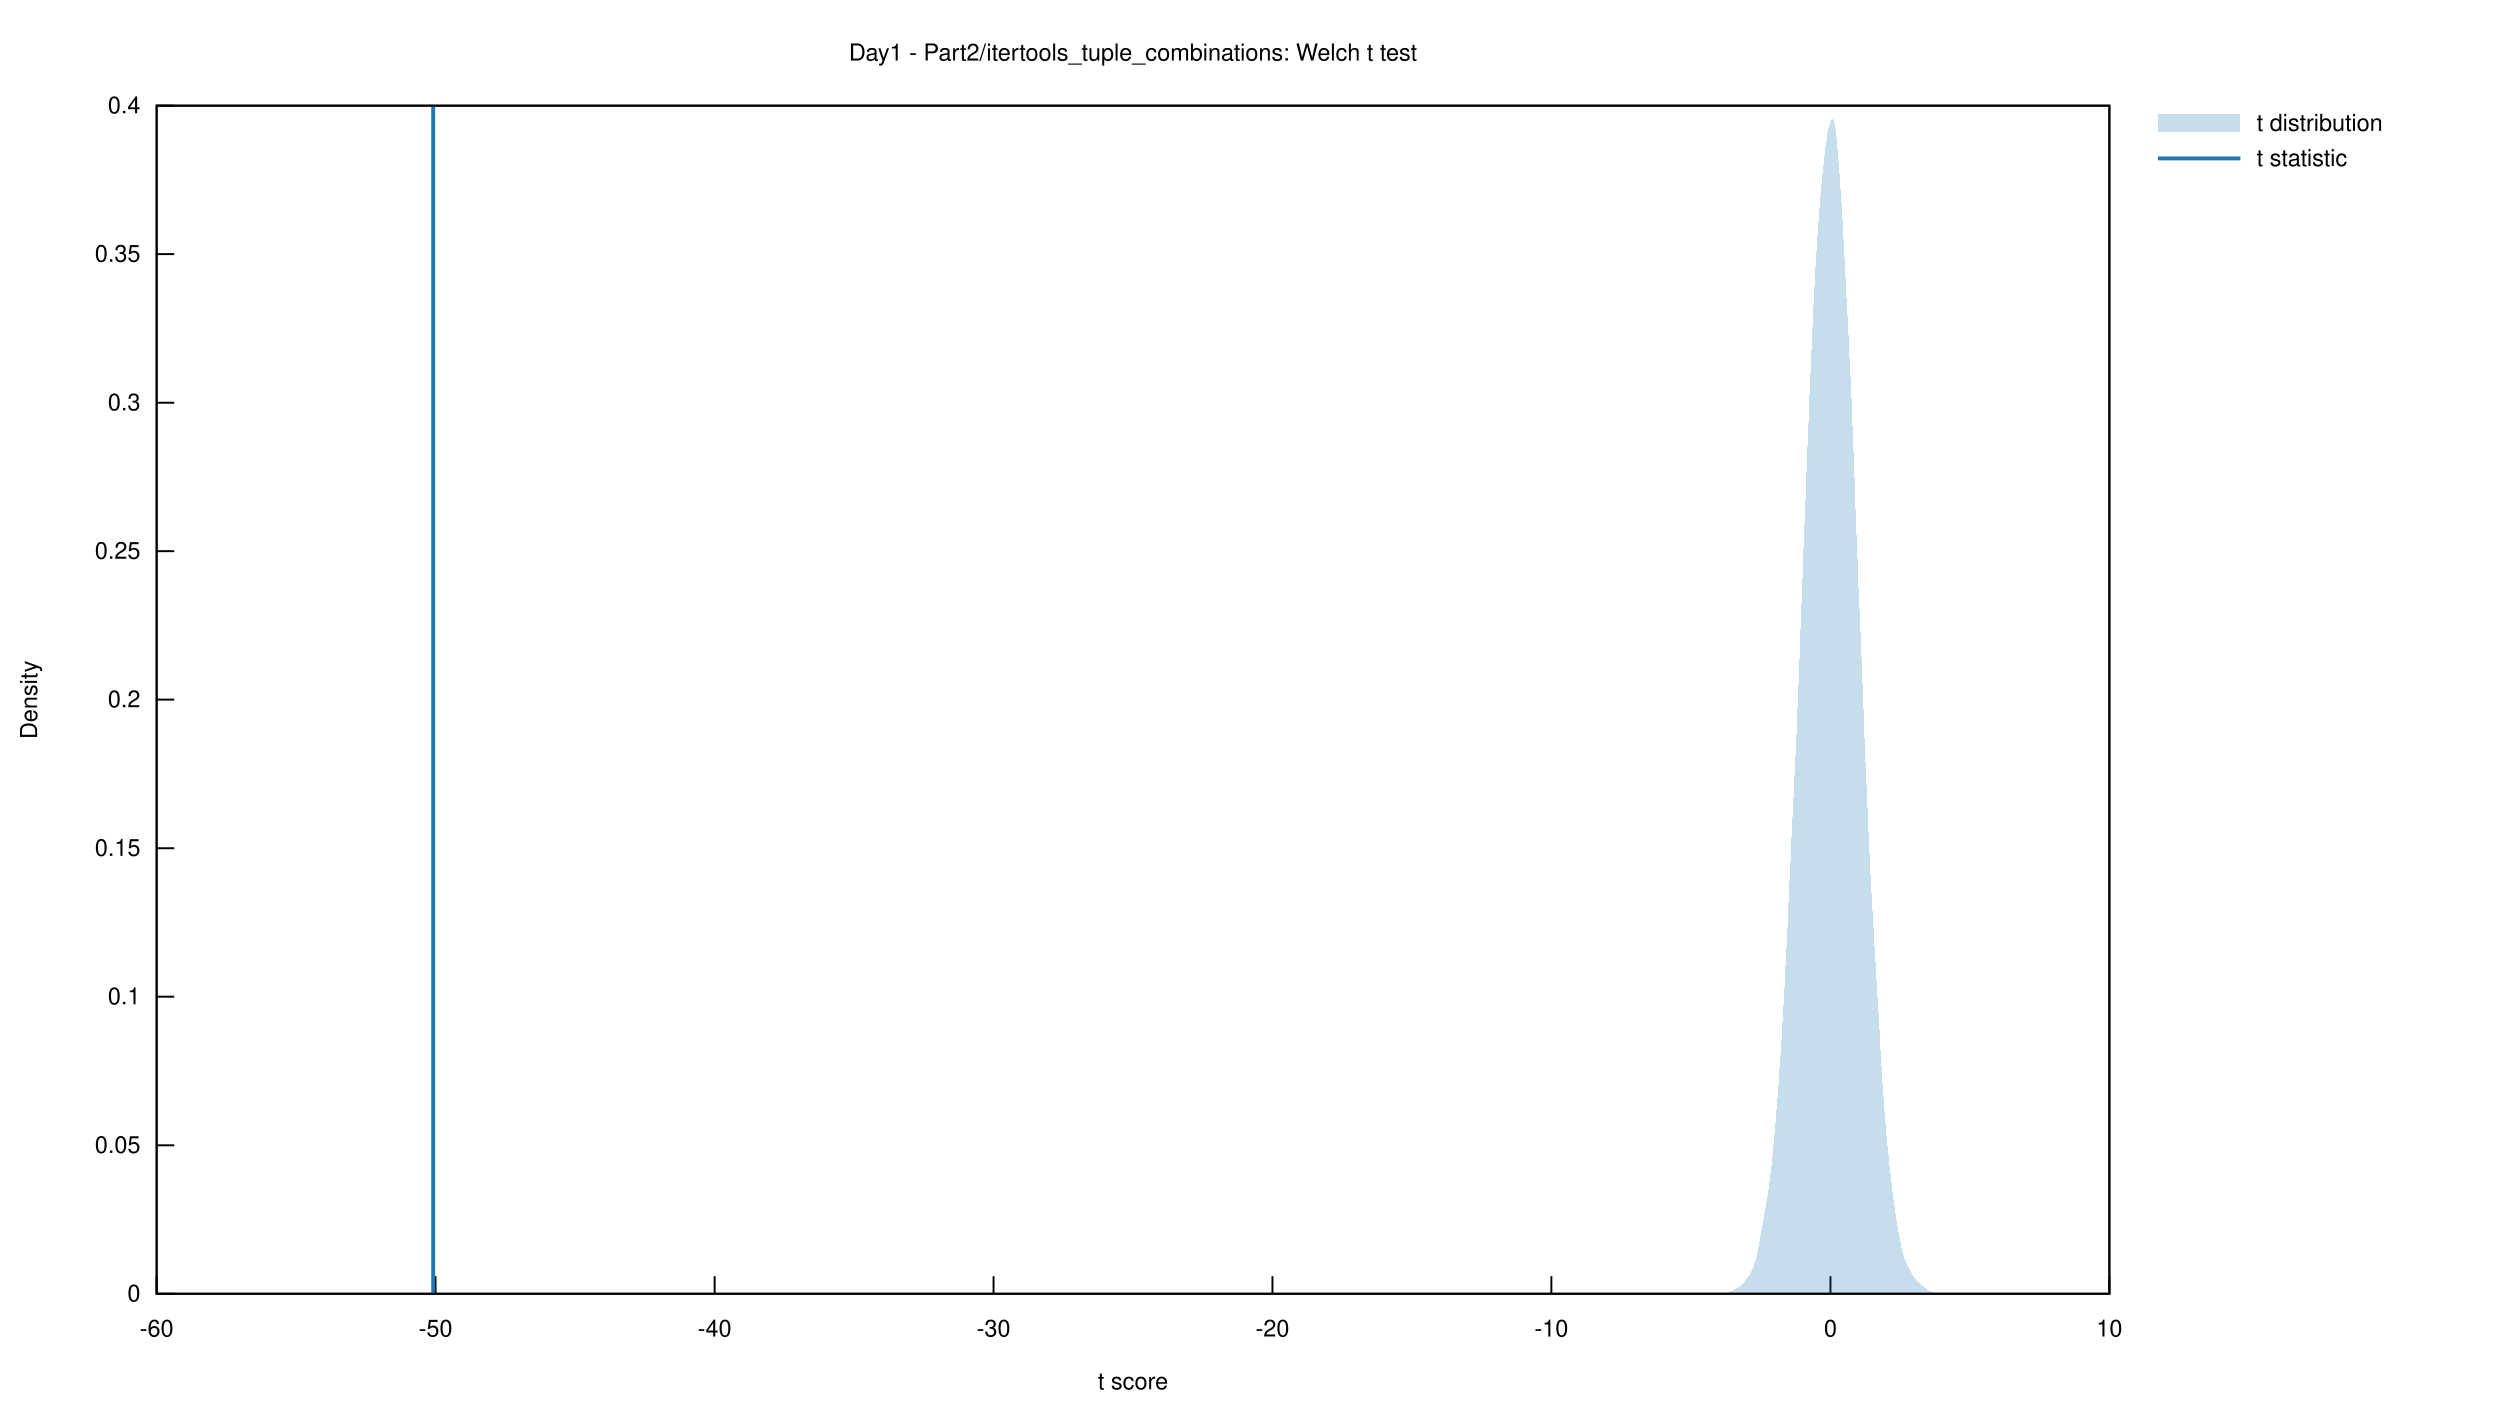
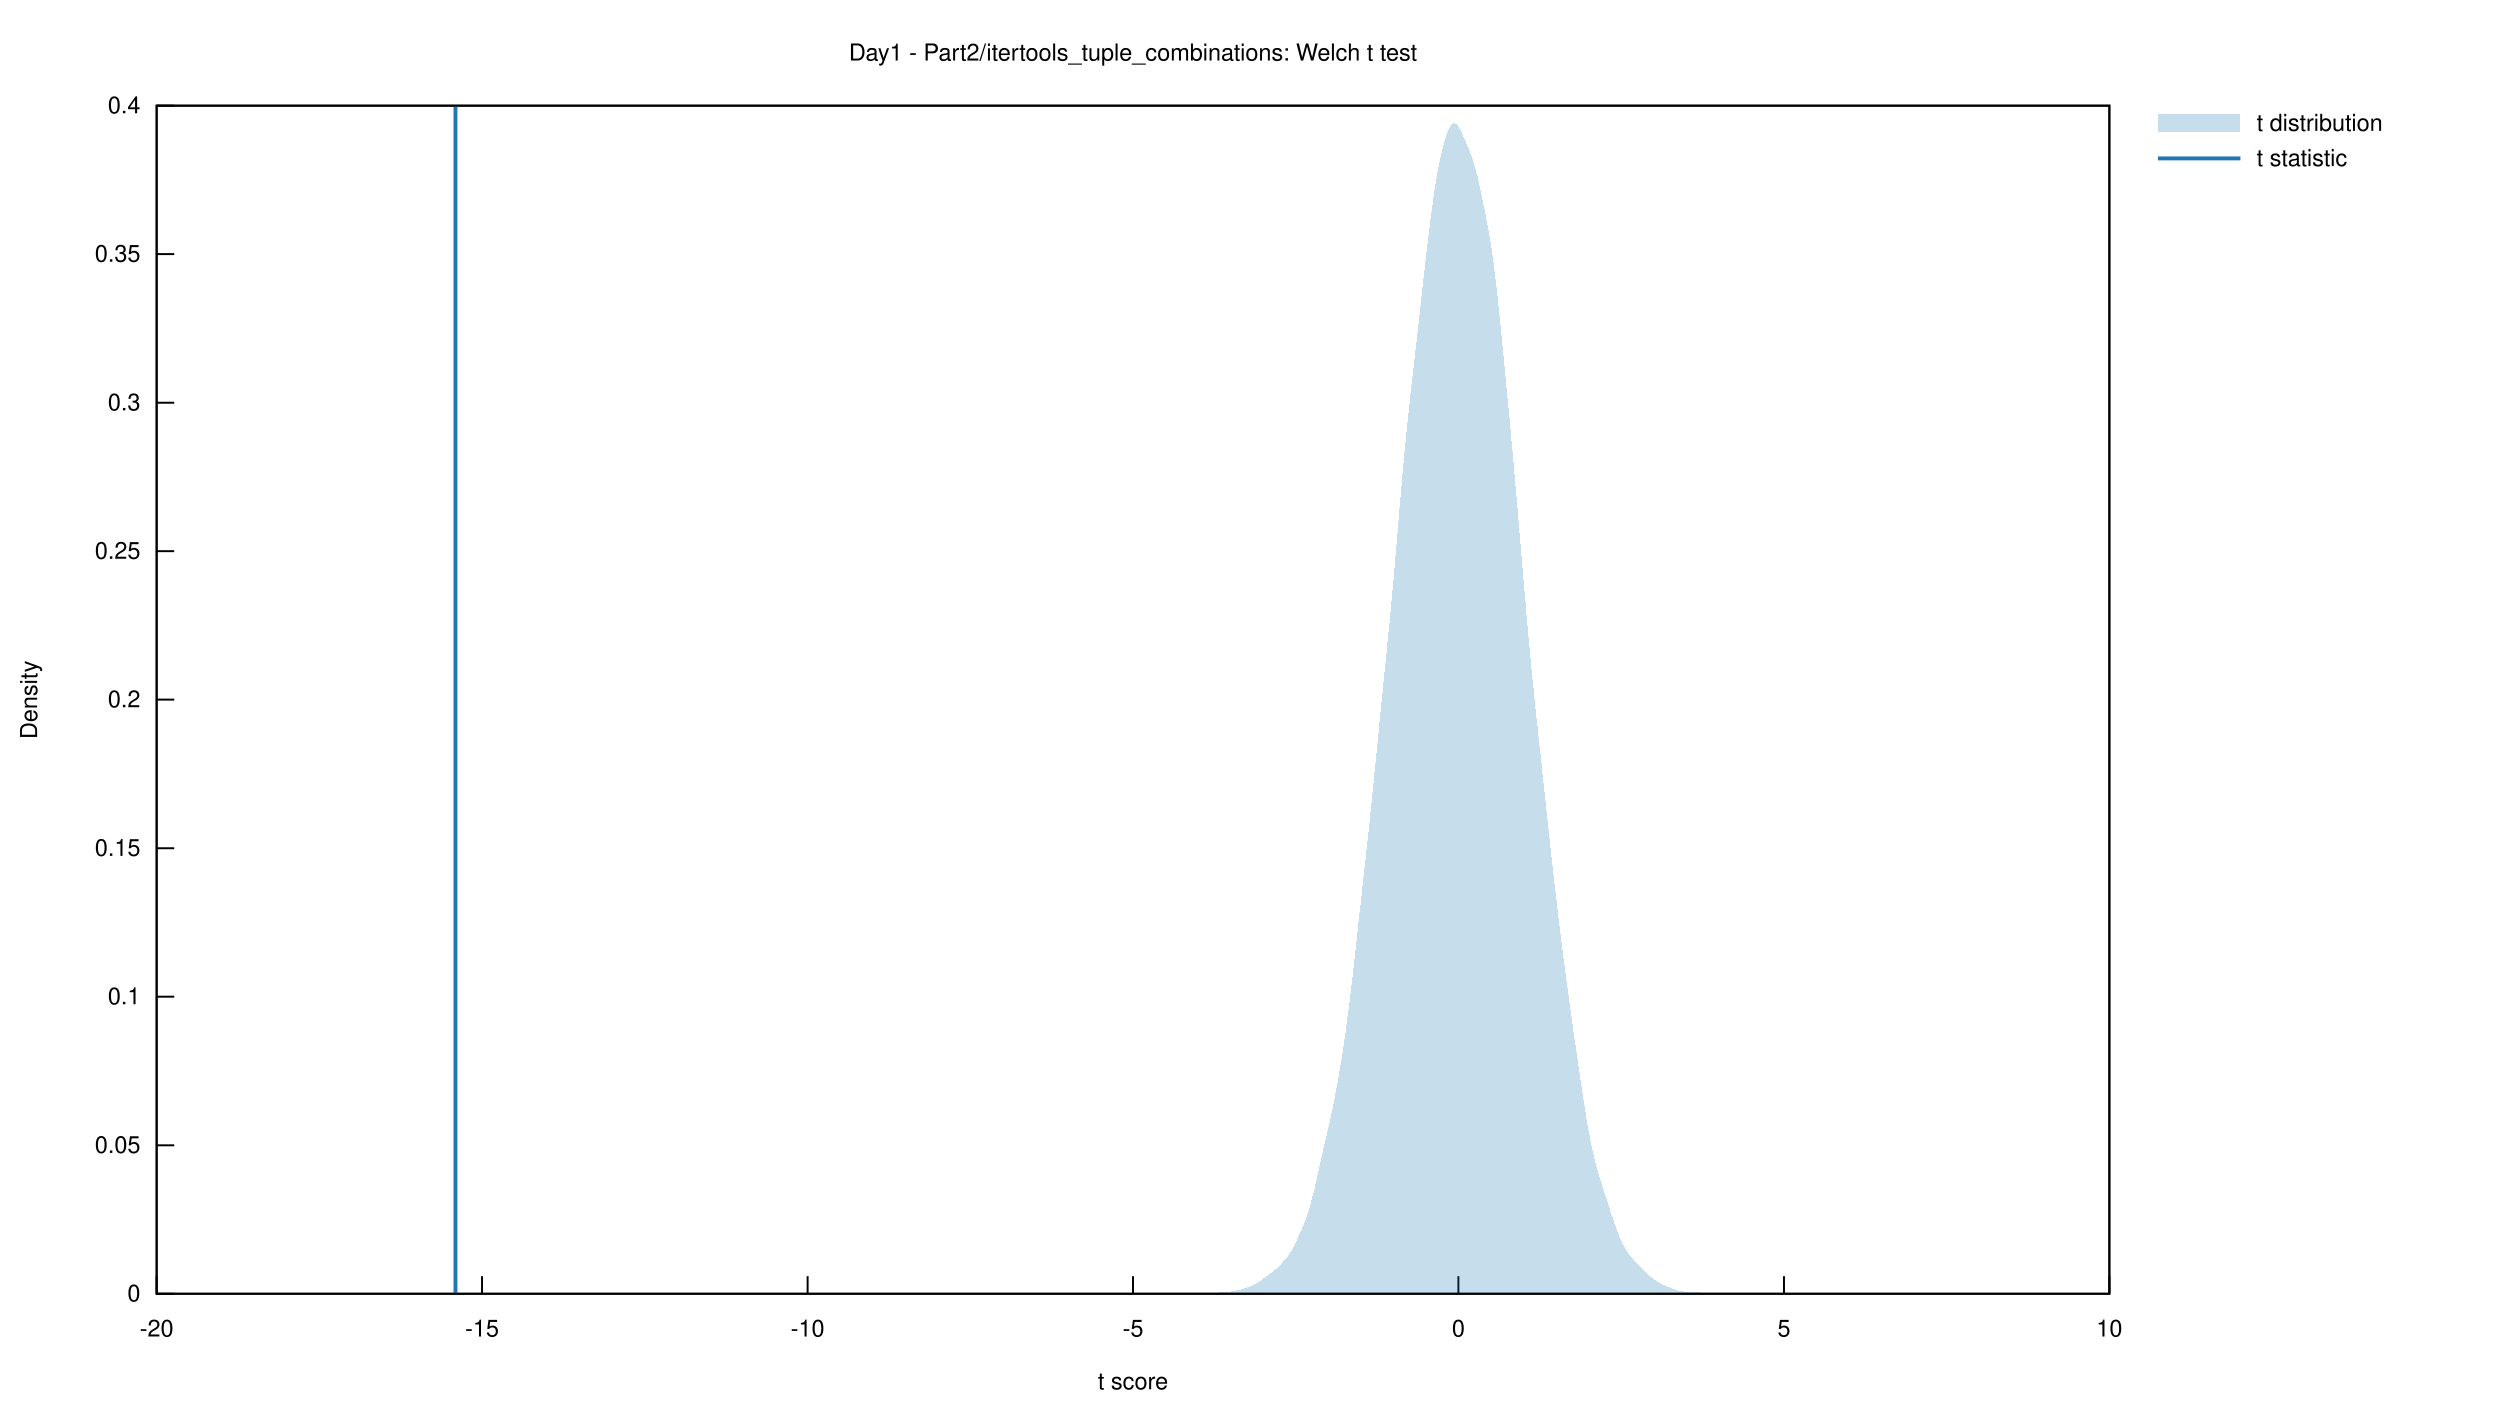
<svg xmlns="http://www.w3.org/2000/svg" xmlns:xlink="http://www.w3.org/1999/xlink" viewBox="0 0 1280 720">
  <g id="gnuplot_canvas">
    <rect x="0" y="0" width="1280" height="720" fill="none" />
    <defs>
      <circle id="gpDot" r="0.5" stroke-width="0.5" stroke="currentColor" />
      <path id="gpPt0" stroke-width="0.222" stroke="currentColor" d="M-1,0 h2 M0,-1 v2" />
      <path id="gpPt1" stroke-width="0.222" stroke="currentColor" d="M-1,-1 L1,1 M1,-1 L-1,1" />
      <path id="gpPt2" stroke-width="0.222" stroke="currentColor" d="M-1,0 L1,0 M0,-1 L0,1 M-1,-1 L1,1 M-1,1 L1,-1" />
      <rect id="gpPt3" stroke-width="0.222" stroke="currentColor" x="-1" y="-1" width="2" height="2" />
      <rect id="gpPt4" stroke-width="0.222" stroke="currentColor" fill="currentColor" x="-1" y="-1" width="2" height="2" />
      <circle id="gpPt5" stroke-width="0.222" stroke="currentColor" cx="0" cy="0" r="1" />
      <use xlink:href="#gpPt5" id="gpPt6" fill="currentColor" stroke="none" />
      <path id="gpPt7" stroke-width="0.222" stroke="currentColor" d="M0,-1.33 L-1.33,0.67 L1.33,0.67 z" />
      <use xlink:href="#gpPt7" id="gpPt8" fill="currentColor" stroke="none" />
      <use xlink:href="#gpPt7" id="gpPt9" stroke="currentColor" transform="rotate(180)" />
      <use xlink:href="#gpPt9" id="gpPt10" fill="currentColor" stroke="none" />
      <use xlink:href="#gpPt3" id="gpPt11" stroke="currentColor" transform="rotate(45)" />
      <use xlink:href="#gpPt11" id="gpPt12" fill="currentColor" stroke="none" />
      <path id="gpPt13" stroke-width="0.222" stroke="currentColor" d="M0,1.330 L1.265,0.411 L0.782,-1.067 L-0.782,-1.076 L-1.265,0.411 z" />
      <use xlink:href="#gpPt13" id="gpPt14" fill="currentColor" stroke="none" />
      <filter id="textbox" filterUnits="objectBoundingBox" x="0" y="0" height="1" width="1">
        <feFlood flood-color="white" flood-opacity="1" result="bgnd" />
        <feComposite in="SourceGraphic" in2="bgnd" operator="atop" />
      </filter>
      <filter id="greybox" filterUnits="objectBoundingBox" x="0" y="0" height="1" width="1">
        <feFlood flood-color="lightgrey" flood-opacity="1" result="grey" />
        <feComposite in="SourceGraphic" in2="grey" operator="atop" />
      </filter>
    </defs>
    <g fill="none" color="white" stroke="currentColor" stroke-width="1.00" stroke-linecap="butt" stroke-linejoin="miter">
</g>
    <g fill="none" color="black" stroke="currentColor" stroke-width="1.00" stroke-linecap="butt" stroke-linejoin="miter">
      <path stroke="black" d="M80.2,662.4 L89.2,662.4  " />
      <g transform="translate(71.9,666.3)" stroke="none" fill="black" font-family="Helvetica" font-size="12.00" text-anchor="end">
        <text>
          <tspan font-family="Helvetica"> 0</tspan>
        </text>
      </g>
    </g>
    <g fill="none" color="black" stroke="currentColor" stroke-width="1.00" stroke-linecap="butt" stroke-linejoin="miter">
      <path stroke="black" d="M80.2,586.4 L89.2,586.4  " />
      <g transform="translate(71.9,590.3)" stroke="none" fill="black" font-family="Helvetica" font-size="12.00" text-anchor="end">
        <text>
          <tspan font-family="Helvetica"> 0.05</tspan>
        </text>
      </g>
    </g>
    <g fill="none" color="black" stroke="currentColor" stroke-width="1.00" stroke-linecap="butt" stroke-linejoin="miter">
      <path stroke="black" d="M80.2,510.3 L89.2,510.3  " />
      <g transform="translate(71.9,514.2)" stroke="none" fill="black" font-family="Helvetica" font-size="12.00" text-anchor="end">
        <text>
          <tspan font-family="Helvetica"> 0.1</tspan>
        </text>
      </g>
    </g>
    <g fill="none" color="black" stroke="currentColor" stroke-width="1.00" stroke-linecap="butt" stroke-linejoin="miter">
      <path stroke="black" d="M80.2,434.3 L89.2,434.3  " />
      <g transform="translate(71.9,438.2)" stroke="none" fill="black" font-family="Helvetica" font-size="12.00" text-anchor="end">
        <text>
          <tspan font-family="Helvetica"> 0.15</tspan>
        </text>
      </g>
    </g>
    <g fill="none" color="black" stroke="currentColor" stroke-width="1.00" stroke-linecap="butt" stroke-linejoin="miter">
      <path stroke="black" d="M80.2,358.2 L89.2,358.2  " />
      <g transform="translate(71.9,362.1)" stroke="none" fill="black" font-family="Helvetica" font-size="12.00" text-anchor="end">
        <text>
          <tspan font-family="Helvetica"> 0.2</tspan>
        </text>
      </g>
    </g>
    <g fill="none" color="black" stroke="currentColor" stroke-width="1.00" stroke-linecap="butt" stroke-linejoin="miter">
      <path stroke="black" d="M80.2,282.2 L89.2,282.2  " />
      <g transform="translate(71.9,286.1)" stroke="none" fill="black" font-family="Helvetica" font-size="12.00" text-anchor="end">
        <text>
          <tspan font-family="Helvetica"> 0.25</tspan>
        </text>
      </g>
    </g>
    <g fill="none" color="black" stroke="currentColor" stroke-width="1.00" stroke-linecap="butt" stroke-linejoin="miter">
      <path stroke="black" d="M80.2,206.2 L89.2,206.2  " />
      <g transform="translate(71.9,210.1)" stroke="none" fill="black" font-family="Helvetica" font-size="12.00" text-anchor="end">
        <text>
          <tspan font-family="Helvetica"> 0.3</tspan>
        </text>
      </g>
    </g>
    <g fill="none" color="black" stroke="currentColor" stroke-width="1.00" stroke-linecap="butt" stroke-linejoin="miter">
      <path stroke="black" d="M80.2,130.1 L89.2,130.1  " />
      <g transform="translate(71.9,134.0)" stroke="none" fill="black" font-family="Helvetica" font-size="12.00" text-anchor="end">
        <text>
          <tspan font-family="Helvetica"> 0.35</tspan>
        </text>
      </g>
    </g>
    <g fill="none" color="black" stroke="currentColor" stroke-width="1.00" stroke-linecap="butt" stroke-linejoin="miter">
      <path stroke="black" d="M80.2,54.1 L89.2,54.1  " />
      <g transform="translate(71.9,58.0)" stroke="none" fill="black" font-family="Helvetica" font-size="12.00" text-anchor="end">
        <text>
          <tspan font-family="Helvetica"> 0.4</tspan>
        </text>
      </g>
    </g>
    <g fill="none" color="black" stroke="currentColor" stroke-width="1.00" stroke-linecap="butt" stroke-linejoin="miter">
      <path stroke="black" d="M80.2,662.4 L80.2,653.4  " />
      <g transform="translate(80.2,684.3)" stroke="none" fill="black" font-family="Helvetica" font-size="12.00" text-anchor="middle">
        <text>
-           <tspan font-family="Helvetica">-60</tspan>
-         </text>
-       </g>
-     </g>
-     <g fill="none" color="black" stroke="currentColor" stroke-width="1.00" stroke-linecap="butt" stroke-linejoin="miter">
-       <path stroke="black" d="M223.0,662.4 L223.0,653.4  " />
-       <g transform="translate(223.0,684.3)" stroke="none" fill="black" font-family="Helvetica" font-size="12.00" text-anchor="middle">
-         <text>
-           <tspan font-family="Helvetica">-50</tspan>
-         </text>
-       </g>
-     </g>
-     <g fill="none" color="black" stroke="currentColor" stroke-width="1.00" stroke-linecap="butt" stroke-linejoin="miter">
-       <path stroke="black" d="M365.9,662.4 L365.9,653.4  " />
-       <g transform="translate(365.9,684.3)" stroke="none" fill="black" font-family="Helvetica" font-size="12.00" text-anchor="middle">
-         <text>
-           <tspan font-family="Helvetica">-40</tspan>
-         </text>
-       </g>
-     </g>
-     <g fill="none" color="black" stroke="currentColor" stroke-width="1.00" stroke-linecap="butt" stroke-linejoin="miter">
-       <path stroke="black" d="M508.7,662.4 L508.7,653.4  " />
-       <g transform="translate(508.7,684.3)" stroke="none" fill="black" font-family="Helvetica" font-size="12.00" text-anchor="middle">
-         <text>
-           <tspan font-family="Helvetica">-30</tspan>
-         </text>
-       </g>
-     </g>
-     <g fill="none" color="black" stroke="currentColor" stroke-width="1.00" stroke-linecap="butt" stroke-linejoin="miter">
-       <path stroke="black" d="M651.5,662.4 L651.5,653.4  " />
-       <g transform="translate(651.5,684.3)" stroke="none" fill="black" font-family="Helvetica" font-size="12.00" text-anchor="middle">
-         <text>
          <tspan font-family="Helvetica">-20</tspan>
        </text>
      </g>
    </g>
    <g fill="none" color="black" stroke="currentColor" stroke-width="1.00" stroke-linecap="butt" stroke-linejoin="miter">
-       <path stroke="black" d="M794.3,662.4 L794.3,653.4  " />
-       <g transform="translate(794.3,684.3)" stroke="none" fill="black" font-family="Helvetica" font-size="12.00" text-anchor="middle">
+       <path stroke="black" d="M246.8,662.4 L246.8,653.4  " />
+       <g transform="translate(246.8,684.3)" stroke="none" fill="black" font-family="Helvetica" font-size="12.00" text-anchor="middle">
+         <text>
+           <tspan font-family="Helvetica">-15</tspan>
+         </text>
+       </g>
+     </g>
+     <g fill="none" color="black" stroke="currentColor" stroke-width="1.00" stroke-linecap="butt" stroke-linejoin="miter">
+       <path stroke="black" d="M413.5,662.4 L413.5,653.4  " />
+       <g transform="translate(413.5,684.3)" stroke="none" fill="black" font-family="Helvetica" font-size="12.00" text-anchor="middle">
        <text>
          <tspan font-family="Helvetica">-10</tspan>
        </text>
      </g>
    </g>
    <g fill="none" color="black" stroke="currentColor" stroke-width="1.00" stroke-linecap="butt" stroke-linejoin="miter">
-       <path stroke="black" d="M937.2,662.4 L937.2,653.4  " />
-       <g transform="translate(937.2,684.3)" stroke="none" fill="black" font-family="Helvetica" font-size="12.00" text-anchor="middle">
+       <path stroke="black" d="M580.1,662.4 L580.1,653.4  " />
+       <g transform="translate(580.1,684.3)" stroke="none" fill="black" font-family="Helvetica" font-size="12.00" text-anchor="middle">
+         <text>
+           <tspan font-family="Helvetica">-5</tspan>
+         </text>
+       </g>
+     </g>
+     <g fill="none" color="black" stroke="currentColor" stroke-width="1.00" stroke-linecap="butt" stroke-linejoin="miter">
+       <path stroke="black" d="M746.7,662.4 L746.7,653.4  " />
+       <g transform="translate(746.7,684.3)" stroke="none" fill="black" font-family="Helvetica" font-size="12.00" text-anchor="middle">
        <text>
          <tspan font-family="Helvetica"> 0</tspan>
+         </text>
+       </g>
+     </g>
+     <g fill="none" color="black" stroke="currentColor" stroke-width="1.00" stroke-linecap="butt" stroke-linejoin="miter">
+       <path stroke="black" d="M913.4,662.4 L913.4,653.4  " />
+       <g transform="translate(913.4,684.3)" stroke="none" fill="black" font-family="Helvetica" font-size="12.00" text-anchor="middle">
+         <text>
+           <tspan font-family="Helvetica"> 5</tspan>
        </text>
      </g>
    </g>
    <g fill="none" color="black" stroke="currentColor" stroke-width="1.00" stroke-linecap="butt" stroke-linejoin="miter">
      <path stroke="black" d="M1080.0,662.4 L1080.0,653.4  " />
      <g transform="translate(1080.0,684.3)" stroke="none" fill="black" font-family="Helvetica" font-size="12.00" text-anchor="middle">
        <text>
          <tspan font-family="Helvetica"> 10</tspan>
        </text>
      </g>
    </g>
    <g fill="none" color="black" stroke="currentColor" stroke-width="1.00" stroke-linecap="butt" stroke-linejoin="miter">
</g>
    <g fill="none" color="black" stroke="currentColor" stroke-width="1.00" stroke-linecap="butt" stroke-linejoin="miter">
      <path stroke="black" d="M80.2,54.1 L80.2,662.4 L1080.0,662.4 L1080.0,54.1 L80.2,54.1 Z  " />
    </g>
    <g fill="none" color="black" stroke="currentColor" stroke-width="1.00" stroke-linecap="butt" stroke-linejoin="miter">
      <g transform="translate(19.0,358.3) rotate(270)" stroke="none" fill="black" font-family="Helvetica" font-size="12.00" text-anchor="middle">
        <text>
          <tspan font-family="Helvetica">Density</tspan>
        </text>
      </g>
    </g>
    <g fill="none" color="black" stroke="currentColor" stroke-width="1.00" stroke-linecap="butt" stroke-linejoin="miter">
      <g transform="translate(580.1,711.3)" stroke="none" fill="black" font-family="Helvetica" font-size="12.00" text-anchor="middle">
        <text>
          <tspan font-family="Helvetica">t score</tspan>
        </text>
      </g>
    </g>
    <g fill="none" color="black" stroke="currentColor" stroke-width="1.00" stroke-linecap="butt" stroke-linejoin="miter">
</g>
    <g id="gnuplot_plot_1">
      <g fill="none" color="black" stroke="currentColor" stroke-width="1.00" stroke-linecap="butt" stroke-linejoin="miter">
        <g transform="translate(1155.4,67.0)" stroke="none" fill="black" font-family="Helvetica" font-size="12.00" text-anchor="start">
          <text>
            <tspan font-family="Helvetica">t distribution</tspan>
          </text>
        </g>
      </g>
      <g fill="none" color="black" stroke="currentColor" stroke-width="1.00" stroke-linecap="butt" stroke-linejoin="miter">
        <g stroke="none" shape-rendering="crispEdges">
          <polygon fill="rgb( 31, 120, 180)" fill-opacity="0.25" points="1104.9,67.6 1147.1,67.6 1147.1,58.6 1104.9,58.6 " />
-           <polygon fill="rgb( 31, 120, 180)" fill-opacity="0.25" points="869.2,662.4 869.5,662.4 869.8,662.4 870.0,662.4 870.3,662.4 870.6,662.4 870.9,662.4 871.2,662.4 871.5,662.4 871.7,662.4 872.0,662.4 872.3,662.4 872.6,662.3 872.9,662.3 873.1,662.3 873.4,662.3 873.7,662.3 874.0,662.3 874.3,662.3 874.6,662.3 874.8,662.3 875.1,662.3 875.4,662.3 875.7,662.3 876.0,662.3 876.2,662.3 876.5,662.3 876.8,662.3 877.1,662.3 877.4,662.3 877.7,662.3 877.9,662.3 878.2,662.3 878.5,662.2 878.8,662.2 879.1,662.2 879.3,662.2 879.6,662.2 879.9,662.2 880.2,662.1 880.5,662.1 880.8,662.1 881.0,662.1 881.3,662.1 881.6,662.0 881.9,662.0 882.2,662.0 882.5,662.0 882.7,661.9 883.0,661.9 883.3,661.9 883.6,661.8 883.9,661.8 884.1,661.7 884.4,661.7 884.7,661.6 885.0,661.6 885.3,661.5 885.6,661.4 885.8,661.3 886.1,661.2 886.4,661.1 886.7,661.0 887.0,660.8 887.2,660.7 887.5,660.5 887.8,660.3 888.1,660.2 888.4,660.0 888.7,659.8 888.9,659.7 889.2,659.5 889.5,659.4 889.8,659.2 890.1,659.1 890.3,658.9 890.6,658.8 890.9,658.6 891.2,658.5 891.5,658.3 891.8,658.0 892.0,657.8 892.3,657.5 892.6,657.1 892.9,656.8 893.2,656.4 893.4,656.0 893.7,655.6 894.0,655.2 894.3,654.8 894.6,654.4 894.9,653.9 895.1,653.5 895.4,653.1 895.7,652.7 896.0,652.3 896.3,651.8 896.6,651.4 896.8,650.8 897.1,650.2 897.4,649.6 897.7,648.8 898.0,648.1 898.2,647.2 898.5,646.3 898.8,645.3 899.1,644.2 899.4,643.1 899.7,641.8 899.9,640.5 900.2,639.2 900.5,637.7 900.8,636.2 901.1,634.7 901.3,633.1 901.6,631.4 901.9,629.8 902.2,628.1 902.5,626.5 902.8,624.9 903.0,623.3 903.3,621.8 903.6,620.2 903.9,618.6 904.2,617.1 904.4,615.4 904.7,613.8 905.0,612.0 905.3,610.2 905.6,608.3 905.9,606.3 906.1,604.1 906.4,601.9 906.7,599.6 907.0,597.1 907.3,594.5 907.5,591.7 907.8,588.8 908.1,585.8 908.4,582.7 908.7,579.4 909.0,576.1 909.2,572.6 909.5,569.1 909.8,565.5 910.1,561.7 910.4,557.9 910.7,554.1 910.9,550.1 911.2,546.0 911.5,541.8 911.8,537.5 912.1,533.0 912.3,528.5 912.6,523.8 912.9,519.0 913.2,514.0 913.5,508.9 913.8,503.6 914.0,498.1 914.3,492.5 914.6,486.7 914.9,480.7 915.2,474.6 915.4,468.4 915.7,462.2 916.0,456.0 916.3,449.7 916.6,443.6 916.9,437.5 917.1,431.4 917.4,425.5 917.7,419.7 918.0,413.9 918.3,408.1 918.5,402.3 918.8,396.4 919.1,390.5 919.4,384.3 919.7,378.0 920.0,371.5 920.2,364.8 920.5,357.9 920.8,350.8 921.1,343.6 921.4,336.2 921.6,328.7 921.9,321.1 922.2,313.5 922.5,305.8 922.8,298.1 923.1,290.5 923.3,282.9 923.6,275.5 923.9,268.1 924.2,260.8 924.5,253.5 924.8,246.3 925.0,239.1 925.3,231.9 925.6,224.8 925.9,217.7 926.2,210.6 926.4,203.6 926.7,196.7 927.0,189.9 927.3,183.3 927.6,176.8 927.9,170.5 928.1,164.4 928.4,158.5 928.7,152.8 929.0,147.4 929.3,142.2 929.5,137.2 929.8,132.4 930.1,127.8 930.4,123.3 930.7,119.1 931.0,115.0 931.2,111.0 931.5,107.3 931.8,103.8 932.1,100.4 932.4,97.2 932.6,94.2 932.9,91.3 933.2,88.5 933.5,85.7 933.8,83.1 934.1,80.5 934.3,78.0 934.6,75.6 934.9,73.4 935.2,71.3 935.5,69.4 935.7,67.7 936.0,66.3 936.3,65.1 936.6,64.1 936.9,63.3 937.2,62.6 937.4,62.0 937.7,61.6 938.0,61.2 938.3,61.1 938.6,61.2 938.9,61.6 939.1,62.4 939.4,63.6 939.7,65.4 940.0,67.6 940.3,70.2 940.5,73.2 940.8,76.4 941.1,79.9 941.4,83.5 941.7,87.3 942.0,91.1 942.2,95.0 942.5,99.1 942.8,103.4 943.1,107.9 943.4,112.6 943.6,117.6 943.9,122.8 944.2,128.2 944.5,133.7 944.8,139.3 945.1,145.0 945.3,150.6 945.6,156.1 945.9,161.6 946.2,167.1 946.5,172.6 946.7,178.1 947.0,183.8 947.3,189.7 947.6,195.8 947.9,202.2 948.2,209.0 948.4,216.1 948.7,223.5 949.0,231.2 949.3,239.0 949.6,247.0 949.8,254.9 950.1,262.8 950.4,270.5 950.7,277.9 951.0,285.2 951.3,292.2 951.5,299.1 951.8,305.9 952.1,312.6 952.4,319.4 952.7,326.3 953.0,333.3 953.2,340.4 953.5,347.7 953.8,355.0 954.1,362.5 954.4,369.9 954.6,377.2 954.9,384.5 955.2,391.6 955.5,398.6 955.8,405.3 956.1,411.9 956.3,418.3 956.6,424.6 956.9,430.7 957.2,436.6 957.5,442.4 957.7,448.1 958.0,453.6 958.3,459.0 958.6,464.2 958.9,469.2 959.2,474.2 959.4,479.0 959.7,483.7 960.0,488.4 960.3,493.1 960.6,497.8 960.8,502.6 961.1,507.4 961.4,512.3 961.7,517.3 962.0,522.3 962.3,527.3 962.5,532.3 962.8,537.2 963.1,542.0 963.4,546.7 963.7,551.2 963.9,555.6 964.2,559.8 964.5,563.9 964.8,567.8 965.1,571.5 965.4,575.0 965.6,578.3 965.9,581.5 966.2,584.6 966.5,587.5 966.8,590.4 967.1,593.1 967.3,595.8 967.6,598.4 967.9,600.9 968.2,603.4 968.5,605.8 968.7,608.2 969.0,610.5 969.3,612.8 969.6,614.9 969.9,617.0 970.2,619.0 970.4,620.9 970.7,622.8 971.0,624.6 971.3,626.3 971.6,628.0 971.8,629.7 972.1,631.3 972.4,632.8 972.7,634.3 973.0,635.8 973.3,637.2 973.5,638.5 973.8,639.7 974.1,640.9 974.4,642.0 974.7,643.0 974.9,643.9 975.2,644.8 975.5,645.5 975.8,646.2 976.1,646.8 976.4,647.4 976.6,648.0 976.9,648.5 977.2,649.0 977.5,649.5 977.8,650.0 978.0,650.5 978.3,651.0 978.6,651.5 978.9,652.1 979.2,652.6 979.5,653.0 979.7,653.5 980.0,654.0 980.3,654.4 980.6,654.8 980.9,655.1 981.2,655.5 981.4,655.8 981.7,656.1 982.0,656.3 982.3,656.5 982.6,656.8 982.8,657.0 983.1,657.2 983.4,657.5 983.7,657.7 984.0,658.0 984.3,658.2 984.5,658.5 984.8,658.7 985.1,659.0 985.4,659.2 985.7,659.5 985.9,659.7 986.2,660.0 986.5,660.2 986.8,660.4 987.1,660.6 987.4,660.7 987.6,660.9 987.9,661.0 988.2,661.1 988.5,661.2 988.8,661.3 989.0,661.3 989.3,661.4 989.6,661.5 989.9,661.5 990.2,661.6 990.5,661.6 990.7,661.7 991.0,661.8 991.3,661.8 991.6,661.9 991.9,661.9 992.1,662.0 992.4,662.0 992.7,662.1 993.0,662.1 993.3,662.1 993.6,662.1 993.8,662.1 994.1,662.1 994.4,662.1 994.7,662.1 995.0,662.1 995.3,662.1 995.5,662.1 995.8,662.1 996.1,662.1 996.4,662.1 996.7,662.2 996.9,662.2 997.2,662.2 997.5,662.2 997.8,662.2 998.1,662.3 998.4,662.3 998.6,662.3 998.9,662.3 999.2,662.3 999.5,662.3 999.8,662.3 1000.0,662.3 1000.3,662.3 1000.6,662.3 1000.9,662.3 1001.2,662.3 1001.5,662.3 1001.7,662.3 1002.0,662.3 1002.3,662.3 1002.6,662.3 1002.9,662.4 1003.1,662.4 1003.4,662.4 1003.7,662.4 1004.0,662.4 1004.3,662.4 1004.6,662.3 1004.8,662.3 1005.1,662.3 1005.4,662.3 1005.7,662.3 1006.0,662.3 1006.2,662.4 1006.5,662.4 1006.8,662.4 1007.1,662.4 1007.4,662.4 1007.7,662.4 1007.9,662.4 1008.2,662.4 1008.5,662.4 1008.8,662.4 1009.1,662.4 1009.4,662.4 1009.6,662.4 1009.9,662.4 1009.9,662.4 1009.6,662.4 1009.4,662.4 1009.1,662.4 1008.8,662.4 1008.5,662.4 1008.2,662.4 1007.9,662.4 1007.7,662.4 1007.4,662.4 1007.1,662.4 1006.8,662.4 1006.5,662.4 1006.2,662.4 1006.0,662.4 1005.7,662.4 1005.4,662.4 1005.1,662.4 1004.8,662.4 1004.6,662.4 1004.3,662.4 1004.0,662.4 1003.7,662.4 1003.4,662.4 1003.1,662.4 1002.9,662.4 1002.6,662.4 1002.3,662.4 1002.0,662.4 1001.7,662.4 1001.5,662.4 1001.2,662.4 1000.9,662.4 1000.6,662.4 1000.3,662.4 1000.0,662.4 999.8,662.4 999.5,662.4 999.2,662.4 998.9,662.4 998.6,662.4 998.4,662.4 998.1,662.4 997.8,662.4 997.5,662.4 997.2,662.4 996.9,662.4 996.7,662.4 996.4,662.4 996.1,662.4 995.8,662.4 995.5,662.4 995.3,662.4 995.0,662.4 994.7,662.4 994.4,662.4 994.1,662.4 993.8,662.4 993.6,662.4 993.3,662.4 993.0,662.4 992.7,662.4 992.4,662.4 992.1,662.4 991.9,662.4 991.6,662.4 991.3,662.4 991.0,662.4 990.7,662.4 990.5,662.4 990.2,662.4 989.9,662.4 989.6,662.4 989.3,662.4 989.0,662.4 988.8,662.4 988.5,662.4 988.2,662.4 987.9,662.4 987.6,662.4 987.4,662.4 987.1,662.4 986.8,662.4 986.5,662.4 986.2,662.4 985.9,662.4 985.7,662.4 985.4,662.4 985.1,662.4 984.8,662.4 984.5,662.4 984.3,662.4 984.0,662.4 983.7,662.4 983.4,662.4 983.1,662.4 982.8,662.4 982.6,662.4 982.3,662.4 982.0,662.4 981.7,662.4 981.4,662.4 981.2,662.4 980.9,662.4 980.6,662.4 980.3,662.4 980.0,662.4 979.7,662.4 979.5,662.4 979.2,662.4 978.9,662.4 978.6,662.4 978.3,662.4 978.0,662.4 977.8,662.4 977.5,662.4 977.2,662.4 976.9,662.4 976.6,662.4 976.4,662.4 976.1,662.4 975.8,662.4 975.5,662.4 975.2,662.4 974.9,662.4 974.7,662.4 974.4,662.4 974.1,662.4 973.8,662.4 973.5,662.4 973.3,662.4 973.0,662.4 972.7,662.4 972.4,662.4 972.1,662.4 971.8,662.4 971.6,662.4 971.3,662.4 971.0,662.4 970.7,662.4 970.4,662.4 970.2,662.4 969.9,662.4 969.6,662.4 969.3,662.4 969.0,662.4 968.7,662.4 968.5,662.4 968.2,662.4 967.9,662.4 967.6,662.4 967.3,662.4 967.1,662.4 966.8,662.4 966.5,662.4 966.2,662.4 965.9,662.4 965.6,662.4 965.4,662.4 965.1,662.4 964.8,662.4 964.5,662.4 964.2,662.4 963.9,662.4 963.7,662.4 963.4,662.4 963.1,662.4 962.8,662.4 962.5,662.4 962.3,662.4 962.0,662.4 961.7,662.4 961.4,662.4 961.1,662.4 960.8,662.4 960.6,662.4 960.3,662.4 960.0,662.4 959.7,662.4 959.4,662.4 959.2,662.4 958.9,662.4 958.6,662.4 958.3,662.4 958.0,662.4 957.7,662.4 957.5,662.4 957.2,662.4 956.9,662.4 956.6,662.4 956.3,662.4 956.1,662.4 955.8,662.4 955.5,662.4 955.2,662.4 954.9,662.4 954.6,662.4 954.4,662.4 954.1,662.4 953.8,662.4 953.5,662.4 953.2,662.4 953.0,662.4 952.7,662.4 952.4,662.4 952.1,662.4 951.8,662.4 951.5,662.4 951.3,662.4 951.0,662.4 950.7,662.4 950.4,662.4 950.1,662.4 949.8,662.4 949.6,662.4 949.3,662.4 949.0,662.4 948.7,662.4 948.4,662.4 948.2,662.4 947.9,662.4 947.6,662.4 947.3,662.4 947.0,662.4 946.7,662.4 946.5,662.4 946.2,662.4 945.9,662.4 945.6,662.4 945.3,662.4 945.1,662.4 944.8,662.4 944.5,662.4 944.2,662.4 943.9,662.4 943.6,662.4 943.4,662.4 943.1,662.4 942.8,662.4 942.5,662.4 942.2,662.4 942.0,662.4 941.7,662.4 941.4,662.4 941.1,662.4 940.8,662.4 940.5,662.4 940.3,662.4 940.0,662.4 939.7,662.4 939.4,662.4 939.1,662.4 938.9,662.4 938.6,662.4 938.3,662.4 938.0,662.4 937.7,662.4 937.4,662.4 937.2,662.4 936.9,662.4 936.6,662.4 936.3,662.4 936.0,662.4 935.7,662.4 935.5,662.4 935.2,662.4 934.9,662.4 934.6,662.4 934.3,662.4 934.1,662.4 933.8,662.4 933.5,662.4 933.2,662.4 932.9,662.4 932.6,662.4 932.4,662.4 932.1,662.4 931.8,662.4 931.5,662.4 931.2,662.4 931.0,662.4 930.7,662.4 930.4,662.4 930.1,662.4 929.8,662.4 929.5,662.4 929.3,662.4 929.0,662.4 928.7,662.4 928.4,662.4 928.1,662.4 927.9,662.4 927.6,662.4 927.3,662.4 927.0,662.4 926.7,662.4 926.4,662.4 926.2,662.4 925.9,662.4 925.6,662.4 925.3,662.4 925.0,662.4 924.8,662.4 924.5,662.4 924.2,662.4 923.9,662.4 923.6,662.4 923.3,662.4 923.1,662.4 922.8,662.4 922.5,662.4 922.2,662.4 921.9,662.4 921.6,662.4 921.4,662.4 921.1,662.4 920.8,662.4 920.5,662.4 920.2,662.4 920.0,662.4 919.7,662.4 919.4,662.4 919.1,662.4 918.8,662.4 918.5,662.4 918.3,662.4 918.0,662.4 917.7,662.4 917.4,662.4 917.1,662.4 916.9,662.4 916.6,662.4 916.3,662.4 916.0,662.4 915.7,662.4 915.4,662.4 915.2,662.4 914.9,662.4 914.6,662.4 914.3,662.4 914.0,662.4 913.8,662.4 913.5,662.4 913.2,662.4 912.9,662.4 912.6,662.4 912.3,662.4 912.1,662.4 911.8,662.4 911.5,662.4 911.2,662.4 910.9,662.4 910.7,662.4 910.4,662.4 910.1,662.4 909.8,662.4 909.5,662.4 909.2,662.4 909.0,662.4 908.7,662.4 908.4,662.4 908.1,662.4 907.8,662.4 907.5,662.4 907.3,662.4 907.0,662.4 906.7,662.4 906.4,662.4 906.1,662.4 905.9,662.4 905.6,662.4 905.3,662.4 905.0,662.4 904.7,662.4 904.4,662.4 904.2,662.4 903.9,662.4 903.6,662.4 903.3,662.4 903.0,662.4 902.8,662.4 902.5,662.4 902.2,662.4 901.9,662.4 901.6,662.4 901.3,662.4 901.1,662.4 900.8,662.4 900.5,662.4 900.2,662.4 899.9,662.4 899.7,662.4 899.4,662.4 899.1,662.4 898.8,662.4 898.5,662.4 898.2,662.4 898.0,662.4 897.7,662.4 897.4,662.4 897.1,662.4 896.8,662.4 896.6,662.4 896.3,662.4 896.0,662.4 895.7,662.4 895.4,662.4 895.1,662.4 894.9,662.4 894.6,662.4 894.3,662.4 894.0,662.4 893.7,662.4 893.4,662.4 893.2,662.4 892.9,662.4 892.6,662.4 892.3,662.4 892.0,662.4 891.8,662.4 891.5,662.4 891.2,662.4 890.9,662.4 890.6,662.4 890.3,662.4 890.1,662.4 889.8,662.4 889.5,662.4 889.2,662.4 888.9,662.4 888.7,662.4 888.4,662.4 888.1,662.4 887.8,662.4 887.5,662.4 887.2,662.4 887.0,662.4 886.7,662.4 886.4,662.4 886.1,662.4 885.8,662.4 885.6,662.4 885.3,662.4 885.0,662.4 884.7,662.4 884.4,662.4 884.1,662.4 883.9,662.4 883.6,662.4 883.3,662.4 883.0,662.4 882.7,662.4 882.5,662.4 882.2,662.4 881.9,662.4 881.6,662.4 881.3,662.4 881.0,662.4 880.8,662.4 880.5,662.4 880.2,662.4 879.9,662.4 879.6,662.4 879.3,662.4 879.1,662.4 878.8,662.4 878.5,662.4 878.2,662.4 877.9,662.4 877.7,662.4 877.4,662.4 877.1,662.4 876.8,662.4 876.5,662.4 876.2,662.4 876.0,662.4 875.7,662.4 875.4,662.4 875.1,662.4 874.8,662.4 874.6,662.4 874.3,662.4 874.0,662.4 873.7,662.4 873.4,662.4 873.1,662.4 872.9,662.4 872.6,662.4 872.3,662.4 872.0,662.4 871.7,662.4 871.5,662.4 871.2,662.4 870.9,662.4 870.6,662.4 870.3,662.4 870.0,662.4 869.8,662.4 869.5,662.4 869.2,662.4 " />
+           <polygon fill="rgb( 31, 120, 180)" fill-opacity="0.25" points="587.0,662.4 587.6,662.4 588.3,662.4 589.0,662.4 589.6,662.4 590.3,662.4 591.0,662.4 591.6,662.4 592.3,662.4 593.0,662.4 593.6,662.4 594.3,662.4 595.0,662.4 595.6,662.3 596.3,662.3 597.0,662.3 597.6,662.3 598.3,662.3 599.0,662.3 599.6,662.3 600.3,662.3 601.0,662.3 601.6,662.3 602.3,662.3 603.0,662.3 603.7,662.3 604.3,662.3 605.0,662.2 605.7,662.2 606.3,662.2 607.0,662.1 607.7,662.1 608.3,662.1 609.0,662.1 609.7,662.1 610.3,662.1 611.0,662.1 611.7,662.1 612.3,662.1 613.0,662.1 613.7,662.1 614.3,662.1 615.0,662.1 615.7,662.1 616.3,662.1 617.0,662.1 617.7,662.1 618.3,662.1 619.0,662.0 619.7,662.0 620.3,662.0 621.0,662.0 621.7,661.9 622.3,661.9 623.0,661.8 623.7,661.8 624.3,661.7 625.0,661.7 625.7,661.6 626.3,661.6 627.0,661.5 627.7,661.5 628.3,661.4 629.0,661.4 629.7,661.3 630.3,661.2 631.0,661.1 631.7,661.0 632.3,660.9 633.0,660.7 633.7,660.6 634.3,660.4 635.0,660.3 635.7,660.1 636.4,659.9 637.0,659.7 637.7,659.5 638.4,659.3 639.0,659.0 639.7,658.8 640.4,658.5 641.0,658.2 641.7,657.9 642.4,657.6 643.0,657.2 643.7,656.8 644.4,656.4 645.0,655.9 645.7,655.5 646.4,655.0 647.0,654.5 647.7,654.0 648.4,653.6 649.0,653.1 649.7,652.6 650.4,652.1 651.0,651.6 651.7,651.1 652.4,650.6 653.0,650.0 653.7,649.4 654.4,648.7 655.0,648.1 655.7,647.4 656.4,646.7 657.0,645.9 657.7,645.2 658.4,644.4 659.0,643.6 659.7,642.7 660.4,641.7 661.0,640.7 661.7,639.5 662.4,638.2 663.0,636.9 663.7,635.5 664.4,634.1 665.0,632.6 665.7,631.1 666.4,629.5 667.0,628.0 667.7,626.3 668.4,624.6 669.0,622.7 669.7,620.7 670.4,618.6 671.1,616.2 671.7,613.7 672.4,611.1 673.1,608.3 673.7,605.4 674.4,602.5 675.1,599.5 675.7,596.5 676.4,593.5 677.1,590.6 677.7,587.7 678.4,584.8 679.1,581.9 679.7,579.1 680.4,576.1 681.1,573.2 681.7,570.1 682.4,566.9 683.1,563.6 683.7,560.1 684.4,556.5 685.1,552.8 685.7,549.0 686.4,545.0 687.1,540.8 687.7,536.6 688.4,532.1 689.1,527.4 689.7,522.5 690.4,517.4 691.1,512.1 691.7,506.6 692.4,500.8 693.1,494.9 693.7,488.9 694.4,482.9 695.1,476.8 695.7,470.7 696.4,464.7 697.1,458.6 697.7,452.6 698.4,446.6 699.1,440.6 699.7,434.5 700.4,428.4 701.1,422.1 701.7,415.7 702.4,409.2 703.1,402.6 703.7,395.9 704.4,389.1 705.1,382.2 705.8,375.4 706.4,368.6 707.1,361.8 707.8,355.2 708.4,348.5 709.1,341.9 709.8,335.4 710.4,328.7 711.1,322.0 711.8,315.2 712.4,308.1 713.1,300.8 713.8,293.3 714.4,285.6 715.1,277.8 715.8,269.9 716.4,261.9 717.1,254.1 717.8,246.4 718.4,238.9 719.1,231.7 719.8,224.7 720.4,218.1 721.1,211.7 721.8,205.6 722.4,199.6 723.1,193.8 723.8,187.9 724.4,182.1 725.1,176.3 725.8,170.4 726.4,164.4 727.1,158.4 727.8,152.3 728.4,146.3 729.1,140.3 729.8,134.4 730.4,128.6 731.1,123.0 731.8,117.5 732.4,112.2 733.1,107.1 733.8,102.2 734.4,97.6 735.1,93.4 735.8,89.4 736.4,85.8 737.1,82.4 737.8,79.4 738.5,76.6 739.1,74.1 739.8,71.7 740.5,69.6 741.1,67.7 741.8,66.1 742.5,64.8 743.1,63.8 743.8,63.2 744.5,63.0 745.1,63.2 745.8,63.7 746.5,64.5 747.1,65.6 747.8,66.8 748.5,68.2 749.1,69.7 749.8,71.2 750.5,72.7 751.1,74.2 751.8,75.8 752.5,77.4 753.1,79.2 753.8,81.0 754.5,83.1 755.1,85.3 755.8,87.8 756.5,90.4 757.1,93.3 757.8,96.4 758.5,99.5 759.1,102.7 759.8,106.0 760.5,109.3 761.1,112.7 761.8,116.2 762.5,119.9 763.1,123.8 763.8,128.1 764.5,132.8 765.1,137.9 765.8,143.4 766.5,149.3 767.1,155.5 767.8,162.0 768.5,168.7 769.1,175.5 769.8,182.3 770.5,189.2 771.1,196.2 771.8,203.2 772.5,210.3 773.2,217.4 773.8,224.7 774.5,232.1 775.2,239.7 775.8,247.4 776.5,255.1 777.2,263.0 777.8,270.9 778.5,278.8 779.2,286.7 779.8,294.5 780.5,302.3 781.2,310.0 781.8,317.5 782.5,325.0 783.2,332.2 783.8,339.3 784.5,346.2 785.2,352.8 785.8,359.3 786.5,365.7 787.2,371.9 787.8,378.0 788.5,384.2 789.2,390.3 789.8,396.5 790.5,402.8 791.2,409.0 791.8,415.3 792.5,421.5 793.2,427.7 793.8,433.9 794.5,439.9 795.2,445.9 795.8,451.7 796.5,457.5 797.2,463.2 797.8,468.8 798.5,474.3 799.2,479.7 799.8,485.0 800.5,490.3 801.2,495.5 801.8,500.5 802.5,505.5 803.2,510.4 803.8,515.3 804.5,520.1 805.2,524.8 805.8,529.5 806.5,534.2 807.2,538.9 807.9,543.5 808.5,548.2 809.2,552.7 809.9,557.3 810.5,561.7 811.2,566.0 811.9,570.2 812.5,574.2 813.2,578.0 813.9,581.6 814.5,585.0 815.2,588.2 815.9,591.2 816.5,593.9 817.2,596.5 817.9,599.0 818.5,601.3 819.2,603.5 819.9,605.6 820.5,607.7 821.2,609.8 821.9,611.9 822.5,613.9 823.2,616.0 823.9,618.1 824.5,620.1 825.2,622.2 825.9,624.2 826.5,626.1 827.2,628.0 827.9,629.9 828.5,631.6 829.2,633.2 829.9,634.8 830.5,636.3 831.2,637.6 831.9,638.8 832.5,640.0 833.2,641.0 833.9,642.0 834.5,642.8 835.2,643.6 835.9,644.4 836.5,645.1 837.2,645.8 837.9,646.5 838.5,647.2 839.2,647.9 839.9,648.6 840.6,649.3 841.2,650.1 841.9,650.7 842.6,651.4 843.2,652.1 843.9,652.7 844.6,653.2 845.2,653.8 845.9,654.3 846.6,654.8 847.2,655.3 847.9,655.7 848.6,656.2 849.2,656.6 849.9,657.0 850.6,657.3 851.2,657.7 851.9,658.0 852.6,658.3 853.2,658.6 853.9,658.8 854.6,659.1 855.2,659.4 855.9,659.6 856.6,659.9 857.2,660.1 857.9,660.3 858.6,660.5 859.2,660.7 859.9,660.9 860.6,661.0 861.2,661.1 861.9,661.2 862.6,661.3 863.2,661.3 863.9,661.4 864.6,661.4 865.2,661.5 865.9,661.5 866.6,661.6 867.2,661.6 867.9,661.6 868.6,661.7 869.2,661.7 869.9,661.7 870.6,661.8 871.2,661.8 871.9,661.8 872.6,661.8 873.2,661.9 873.9,661.9 874.6,661.9 875.3,661.9 875.9,662.0 876.6,662.0 877.3,662.1 877.9,662.1 878.6,662.1 879.3,662.2 879.9,662.2 880.6,662.2 881.3,662.2 881.9,662.2 882.6,662.3 883.3,662.3 883.9,662.3 884.6,662.3 885.3,662.3 885.9,662.3 886.6,662.3 887.3,662.3 887.9,662.3 888.6,662.3 889.3,662.3 889.9,662.3 890.6,662.3 891.3,662.4 891.9,662.4 892.6,662.4 893.3,662.4 893.9,662.4 894.6,662.4 895.3,662.4 895.9,662.4 896.6,662.4 897.3,662.4 897.9,662.4 898.6,662.4 899.3,662.4 899.9,662.4 900.6,662.4 901.3,662.4 901.9,662.4 902.6,662.4 903.3,662.4 903.9,662.4 904.6,662.3 905.3,662.3 905.9,662.3 906.6,662.3 907.3,662.3 907.9,662.3 908.6,662.3 909.3,662.3 910.0,662.3 910.6,662.3 911.3,662.3 912.0,662.3 912.6,662.3 913.3,662.4 914.0,662.4 914.6,662.4 915.3,662.4 916.0,662.4 916.6,662.4 917.3,662.4 918.0,662.4 918.6,662.4 919.3,662.4 920.0,662.4 920.0,662.4 919.3,662.4 918.6,662.4 918.0,662.4 917.3,662.4 916.6,662.4 916.0,662.4 915.3,662.4 914.6,662.4 914.0,662.4 913.3,662.4 912.6,662.4 912.0,662.4 911.3,662.4 910.6,662.4 910.0,662.4 909.3,662.4 908.6,662.4 907.9,662.4 907.3,662.4 906.6,662.4 905.9,662.4 905.3,662.4 904.6,662.4 903.9,662.4 903.3,662.4 902.6,662.4 901.9,662.4 901.3,662.4 900.6,662.4 899.9,662.4 899.3,662.4 898.6,662.4 897.9,662.4 897.3,662.4 896.6,662.4 895.9,662.4 895.3,662.4 894.6,662.4 893.9,662.4 893.3,662.4 892.6,662.4 891.9,662.4 891.3,662.4 890.6,662.4 889.9,662.4 889.3,662.4 888.6,662.4 887.9,662.4 887.3,662.4 886.6,662.4 885.9,662.4 885.3,662.4 884.6,662.4 883.9,662.4 883.3,662.4 882.6,662.4 881.9,662.4 881.3,662.4 880.6,662.4 879.9,662.4 879.3,662.4 878.6,662.4 877.9,662.4 877.3,662.4 876.6,662.4 875.9,662.4 875.3,662.4 874.6,662.4 873.9,662.4 873.2,662.4 872.6,662.4 871.9,662.4 871.2,662.4 870.6,662.4 869.9,662.4 869.2,662.4 868.6,662.4 867.9,662.4 867.2,662.4 866.6,662.4 865.9,662.4 865.2,662.4 864.6,662.4 863.9,662.4 863.2,662.4 862.6,662.4 861.9,662.4 861.2,662.4 860.6,662.4 859.9,662.4 859.2,662.4 858.6,662.4 857.9,662.4 857.2,662.4 856.6,662.4 855.9,662.4 855.2,662.4 854.6,662.4 853.9,662.4 853.2,662.4 852.6,662.4 851.9,662.4 851.2,662.4 850.6,662.4 849.9,662.4 849.2,662.4 848.6,662.4 847.9,662.4 847.2,662.4 846.6,662.4 845.9,662.4 845.2,662.4 844.6,662.4 843.9,662.4 843.2,662.4 842.6,662.4 841.9,662.4 841.2,662.4 840.6,662.4 839.9,662.4 839.2,662.4 838.5,662.4 837.9,662.4 837.2,662.4 836.5,662.4 835.9,662.4 835.2,662.4 834.5,662.4 833.9,662.4 833.2,662.4 832.5,662.4 831.9,662.4 831.2,662.4 830.5,662.4 829.9,662.4 829.2,662.4 828.5,662.4 827.9,662.4 827.2,662.4 826.5,662.4 825.9,662.4 825.2,662.4 824.5,662.4 823.9,662.4 823.2,662.4 822.5,662.4 821.9,662.4 821.2,662.4 820.5,662.4 819.9,662.4 819.2,662.4 818.5,662.4 817.9,662.4 817.2,662.4 816.5,662.4 815.9,662.4 815.2,662.4 814.5,662.4 813.9,662.4 813.2,662.4 812.5,662.4 811.9,662.4 811.2,662.4 810.5,662.4 809.9,662.4 809.2,662.4 808.5,662.4 807.9,662.4 807.2,662.4 806.5,662.4 805.8,662.4 805.2,662.4 804.5,662.4 803.8,662.4 803.2,662.4 802.5,662.4 801.8,662.4 801.2,662.4 800.5,662.4 799.8,662.4 799.2,662.4 798.5,662.4 797.8,662.4 797.2,662.4 796.5,662.4 795.8,662.4 795.2,662.4 794.5,662.4 793.8,662.4 793.2,662.4 792.5,662.4 791.8,662.4 791.2,662.4 790.5,662.4 789.8,662.4 789.2,662.4 788.5,662.4 787.8,662.4 787.2,662.4 786.5,662.4 785.8,662.4 785.2,662.4 784.5,662.4 783.8,662.4 783.2,662.4 782.5,662.4 781.8,662.4 781.2,662.4 780.5,662.4 779.8,662.4 779.2,662.4 778.5,662.4 777.8,662.4 777.2,662.4 776.5,662.4 775.8,662.4 775.2,662.4 774.5,662.4 773.8,662.4 773.2,662.4 772.5,662.4 771.8,662.4 771.1,662.4 770.5,662.4 769.8,662.4 769.1,662.4 768.5,662.4 767.8,662.4 767.1,662.4 766.5,662.4 765.8,662.4 765.1,662.4 764.5,662.4 763.8,662.4 763.1,662.4 762.5,662.4 761.8,662.4 761.1,662.4 760.5,662.4 759.8,662.4 759.1,662.4 758.5,662.4 757.8,662.4 757.1,662.4 756.5,662.4 755.8,662.4 755.1,662.4 754.5,662.4 753.8,662.4 753.1,662.4 752.5,662.4 751.8,662.4 751.1,662.4 750.5,662.4 749.8,662.4 749.1,662.4 748.5,662.4 747.8,662.4 747.1,662.4 746.5,662.4 745.8,662.4 745.1,662.4 744.5,662.4 743.8,662.4 743.1,662.4 742.5,662.4 741.8,662.4 741.1,662.4 740.5,662.4 739.8,662.4 739.1,662.4 738.5,662.4 737.8,662.4 737.1,662.4 736.4,662.4 735.8,662.4 735.1,662.4 734.4,662.4 733.8,662.4 733.1,662.4 732.4,662.4 731.8,662.4 731.1,662.4 730.4,662.4 729.8,662.4 729.1,662.4 728.4,662.4 727.8,662.4 727.1,662.4 726.4,662.4 725.8,662.4 725.1,662.4 724.4,662.4 723.8,662.4 723.1,662.4 722.4,662.4 721.8,662.4 721.1,662.4 720.4,662.4 719.8,662.4 719.1,662.4 718.4,662.4 717.8,662.4 717.1,662.4 716.4,662.4 715.8,662.4 715.1,662.4 714.4,662.4 713.8,662.4 713.1,662.4 712.4,662.4 711.8,662.4 711.1,662.4 710.4,662.4 709.8,662.4 709.1,662.4 708.4,662.4 707.8,662.4 707.1,662.4 706.4,662.4 705.8,662.4 705.1,662.4 704.4,662.4 703.7,662.4 703.1,662.4 702.4,662.4 701.7,662.4 701.1,662.4 700.4,662.4 699.7,662.4 699.1,662.4 698.4,662.4 697.7,662.4 697.1,662.4 696.4,662.4 695.7,662.4 695.1,662.4 694.4,662.4 693.7,662.4 693.1,662.4 692.4,662.4 691.7,662.4 691.1,662.4 690.4,662.4 689.7,662.4 689.1,662.4 688.4,662.4 687.7,662.4 687.1,662.4 686.4,662.4 685.7,662.4 685.1,662.4 684.4,662.4 683.7,662.4 683.1,662.4 682.4,662.4 681.7,662.4 681.1,662.4 680.4,662.4 679.7,662.4 679.1,662.4 678.4,662.4 677.7,662.4 677.1,662.4 676.4,662.4 675.7,662.4 675.1,662.4 674.4,662.4 673.7,662.4 673.1,662.4 672.4,662.4 671.7,662.4 671.1,662.4 670.4,662.4 669.7,662.4 669.0,662.4 668.4,662.4 667.7,662.4 667.0,662.4 666.4,662.4 665.7,662.4 665.0,662.4 664.4,662.4 663.7,662.4 663.0,662.4 662.4,662.4 661.7,662.4 661.0,662.4 660.4,662.4 659.7,662.4 659.0,662.4 658.4,662.4 657.7,662.4 657.0,662.4 656.4,662.4 655.7,662.4 655.0,662.4 654.4,662.4 653.7,662.4 653.0,662.4 652.4,662.4 651.7,662.4 651.0,662.4 650.4,662.4 649.7,662.4 649.0,662.4 648.4,662.4 647.7,662.4 647.0,662.4 646.4,662.4 645.7,662.4 645.0,662.4 644.4,662.4 643.7,662.4 643.0,662.4 642.4,662.4 641.7,662.4 641.0,662.4 640.4,662.4 639.7,662.4 639.0,662.4 638.4,662.4 637.7,662.4 637.0,662.4 636.4,662.4 635.7,662.4 635.0,662.4 634.3,662.4 633.7,662.4 633.0,662.4 632.3,662.4 631.7,662.4 631.0,662.4 630.3,662.4 629.7,662.4 629.0,662.4 628.3,662.4 627.7,662.4 627.0,662.4 626.3,662.4 625.7,662.4 625.0,662.4 624.3,662.4 623.7,662.4 623.0,662.4 622.3,662.4 621.7,662.4 621.0,662.4 620.3,662.4 619.7,662.4 619.0,662.4 618.3,662.4 617.7,662.4 617.0,662.4 616.3,662.4 615.7,662.4 615.0,662.4 614.3,662.4 613.7,662.4 613.0,662.4 612.3,662.4 611.7,662.4 611.0,662.4 610.3,662.4 609.7,662.4 609.0,662.4 608.3,662.4 607.7,662.4 607.0,662.4 606.3,662.4 605.7,662.4 605.0,662.4 604.3,662.4 603.7,662.4 603.0,662.4 602.3,662.4 601.6,662.4 601.0,662.4 600.3,662.4 599.6,662.4 599.0,662.4 598.3,662.4 597.6,662.4 597.0,662.4 596.3,662.4 595.6,662.4 595.0,662.4 594.3,662.4 593.6,662.4 593.0,662.4 592.3,662.4 591.6,662.4 591.0,662.4 590.3,662.4 589.6,662.4 589.0,662.4 588.3,662.4 587.6,662.4 587.0,662.4 " />
        </g>
      </g>
    </g>
    <g id="gnuplot_plot_2">
      <g fill="none" color="white" stroke="rgb( 31, 120, 180)" stroke-width="2.00" stroke-linecap="butt" stroke-linejoin="miter">
</g>
      <g fill="none" color="black" stroke="currentColor" stroke-width="2.00" stroke-linecap="butt" stroke-linejoin="miter">
        <g transform="translate(1155.4,85.0)" stroke="none" fill="black" font-family="Helvetica" font-size="12.00" text-anchor="start">
          <text>
            <tspan font-family="Helvetica">t statistic</tspan>
          </text>
        </g>
      </g>
      <g fill="none" color="black" stroke="currentColor" stroke-width="2.00" stroke-linecap="butt" stroke-linejoin="miter">
-         <path stroke="rgb( 31, 120, 180)" d="M1104.9,81.1 L1147.1,81.1 M221.8,662.4 L221.8,54.1  " />
+         <path stroke="rgb( 31, 120, 180)" d="M1104.9,81.1 L1147.1,81.1 M233.2,662.4 L233.2,54.1  " />
      </g>
    </g>
    <g fill="none" color="black" stroke="currentColor" stroke-width="2.00" stroke-linecap="butt" stroke-linejoin="miter">
</g>
    <g fill="none" color="black" stroke="black" stroke-width="1.00" stroke-linecap="butt" stroke-linejoin="miter">
</g>
    <g fill="none" color="black" stroke="currentColor" stroke-width="1.00" stroke-linecap="butt" stroke-linejoin="miter">
      <path stroke="black" d="M80.2,54.1 L80.2,662.4 L1080.0,662.4 L1080.0,54.1 L80.2,54.1 Z  " />
    </g>
    <g fill="none" color="black" stroke="currentColor" stroke-width="1.00" stroke-linecap="butt" stroke-linejoin="miter">
      <g transform="translate(580.1,31.0)" stroke="none" fill="black" font-family="Helvetica" font-size="12.00" text-anchor="middle">
        <text>
          <tspan font-family="Helvetica">Day1 - Part2/itertools_tuple_combinations: Welch t test</tspan>
        </text>
      </g>
    </g>
    <g fill="none" color="black" stroke="currentColor" stroke-width="1.00" stroke-linecap="butt" stroke-linejoin="miter">
</g>
  </g>
</svg>
